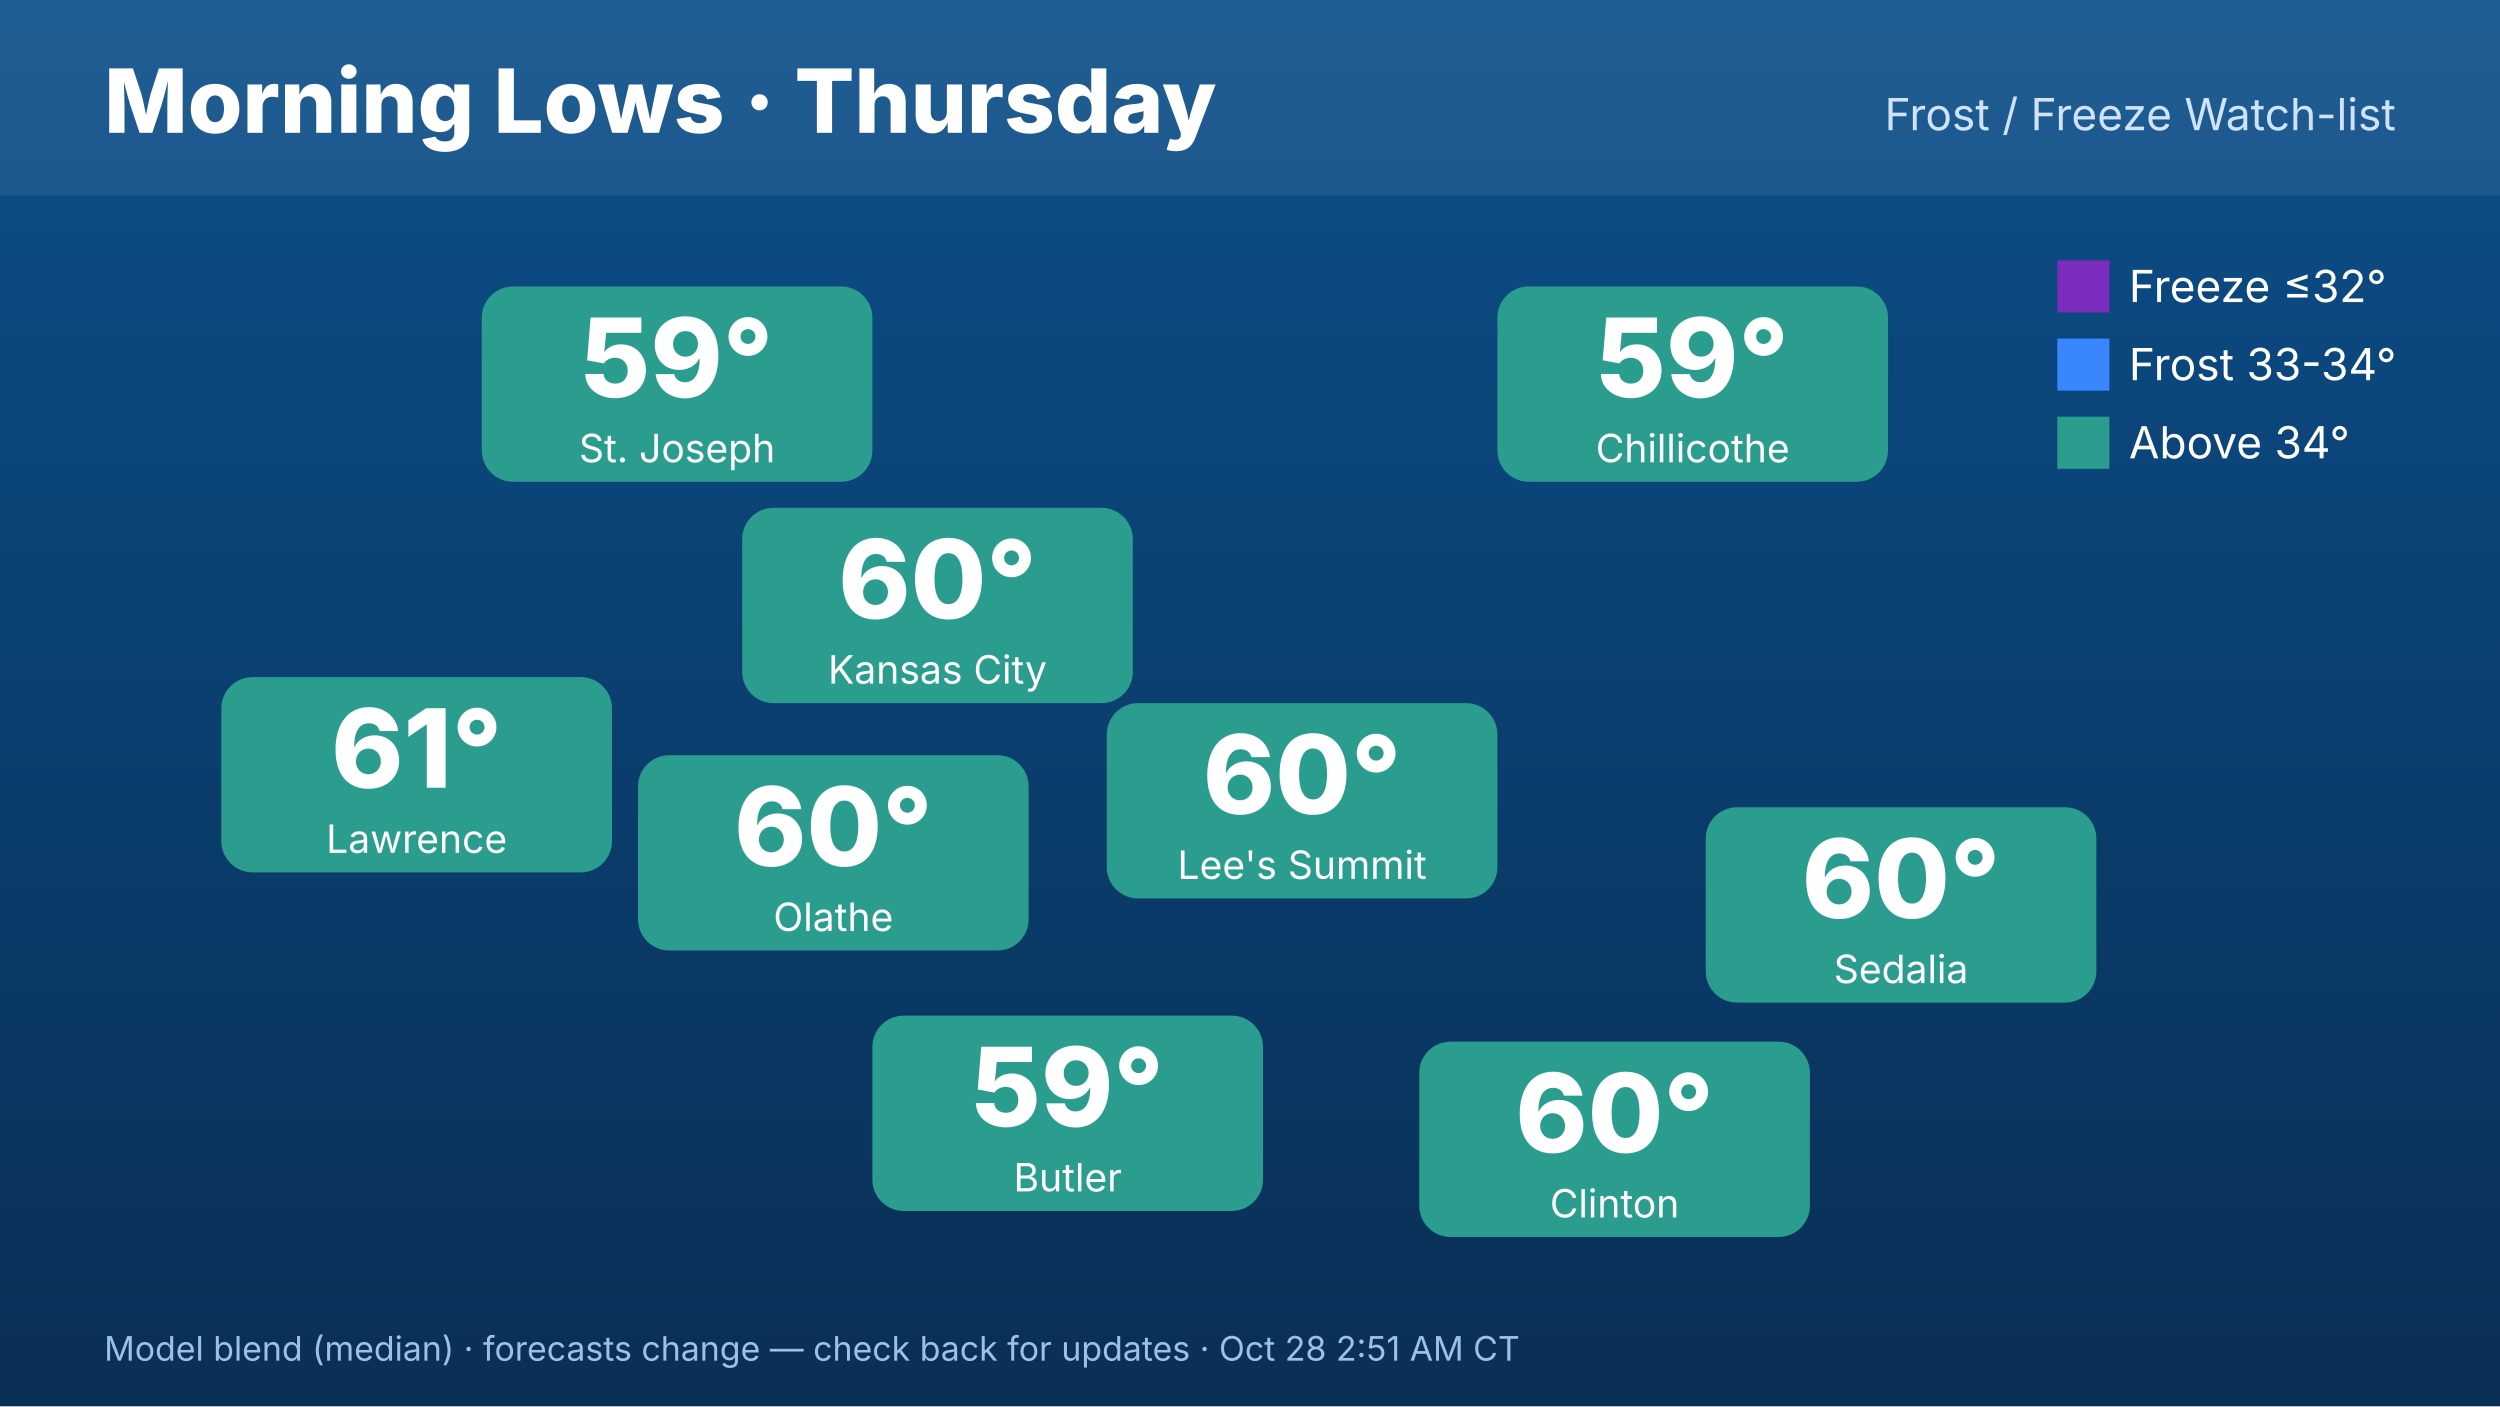
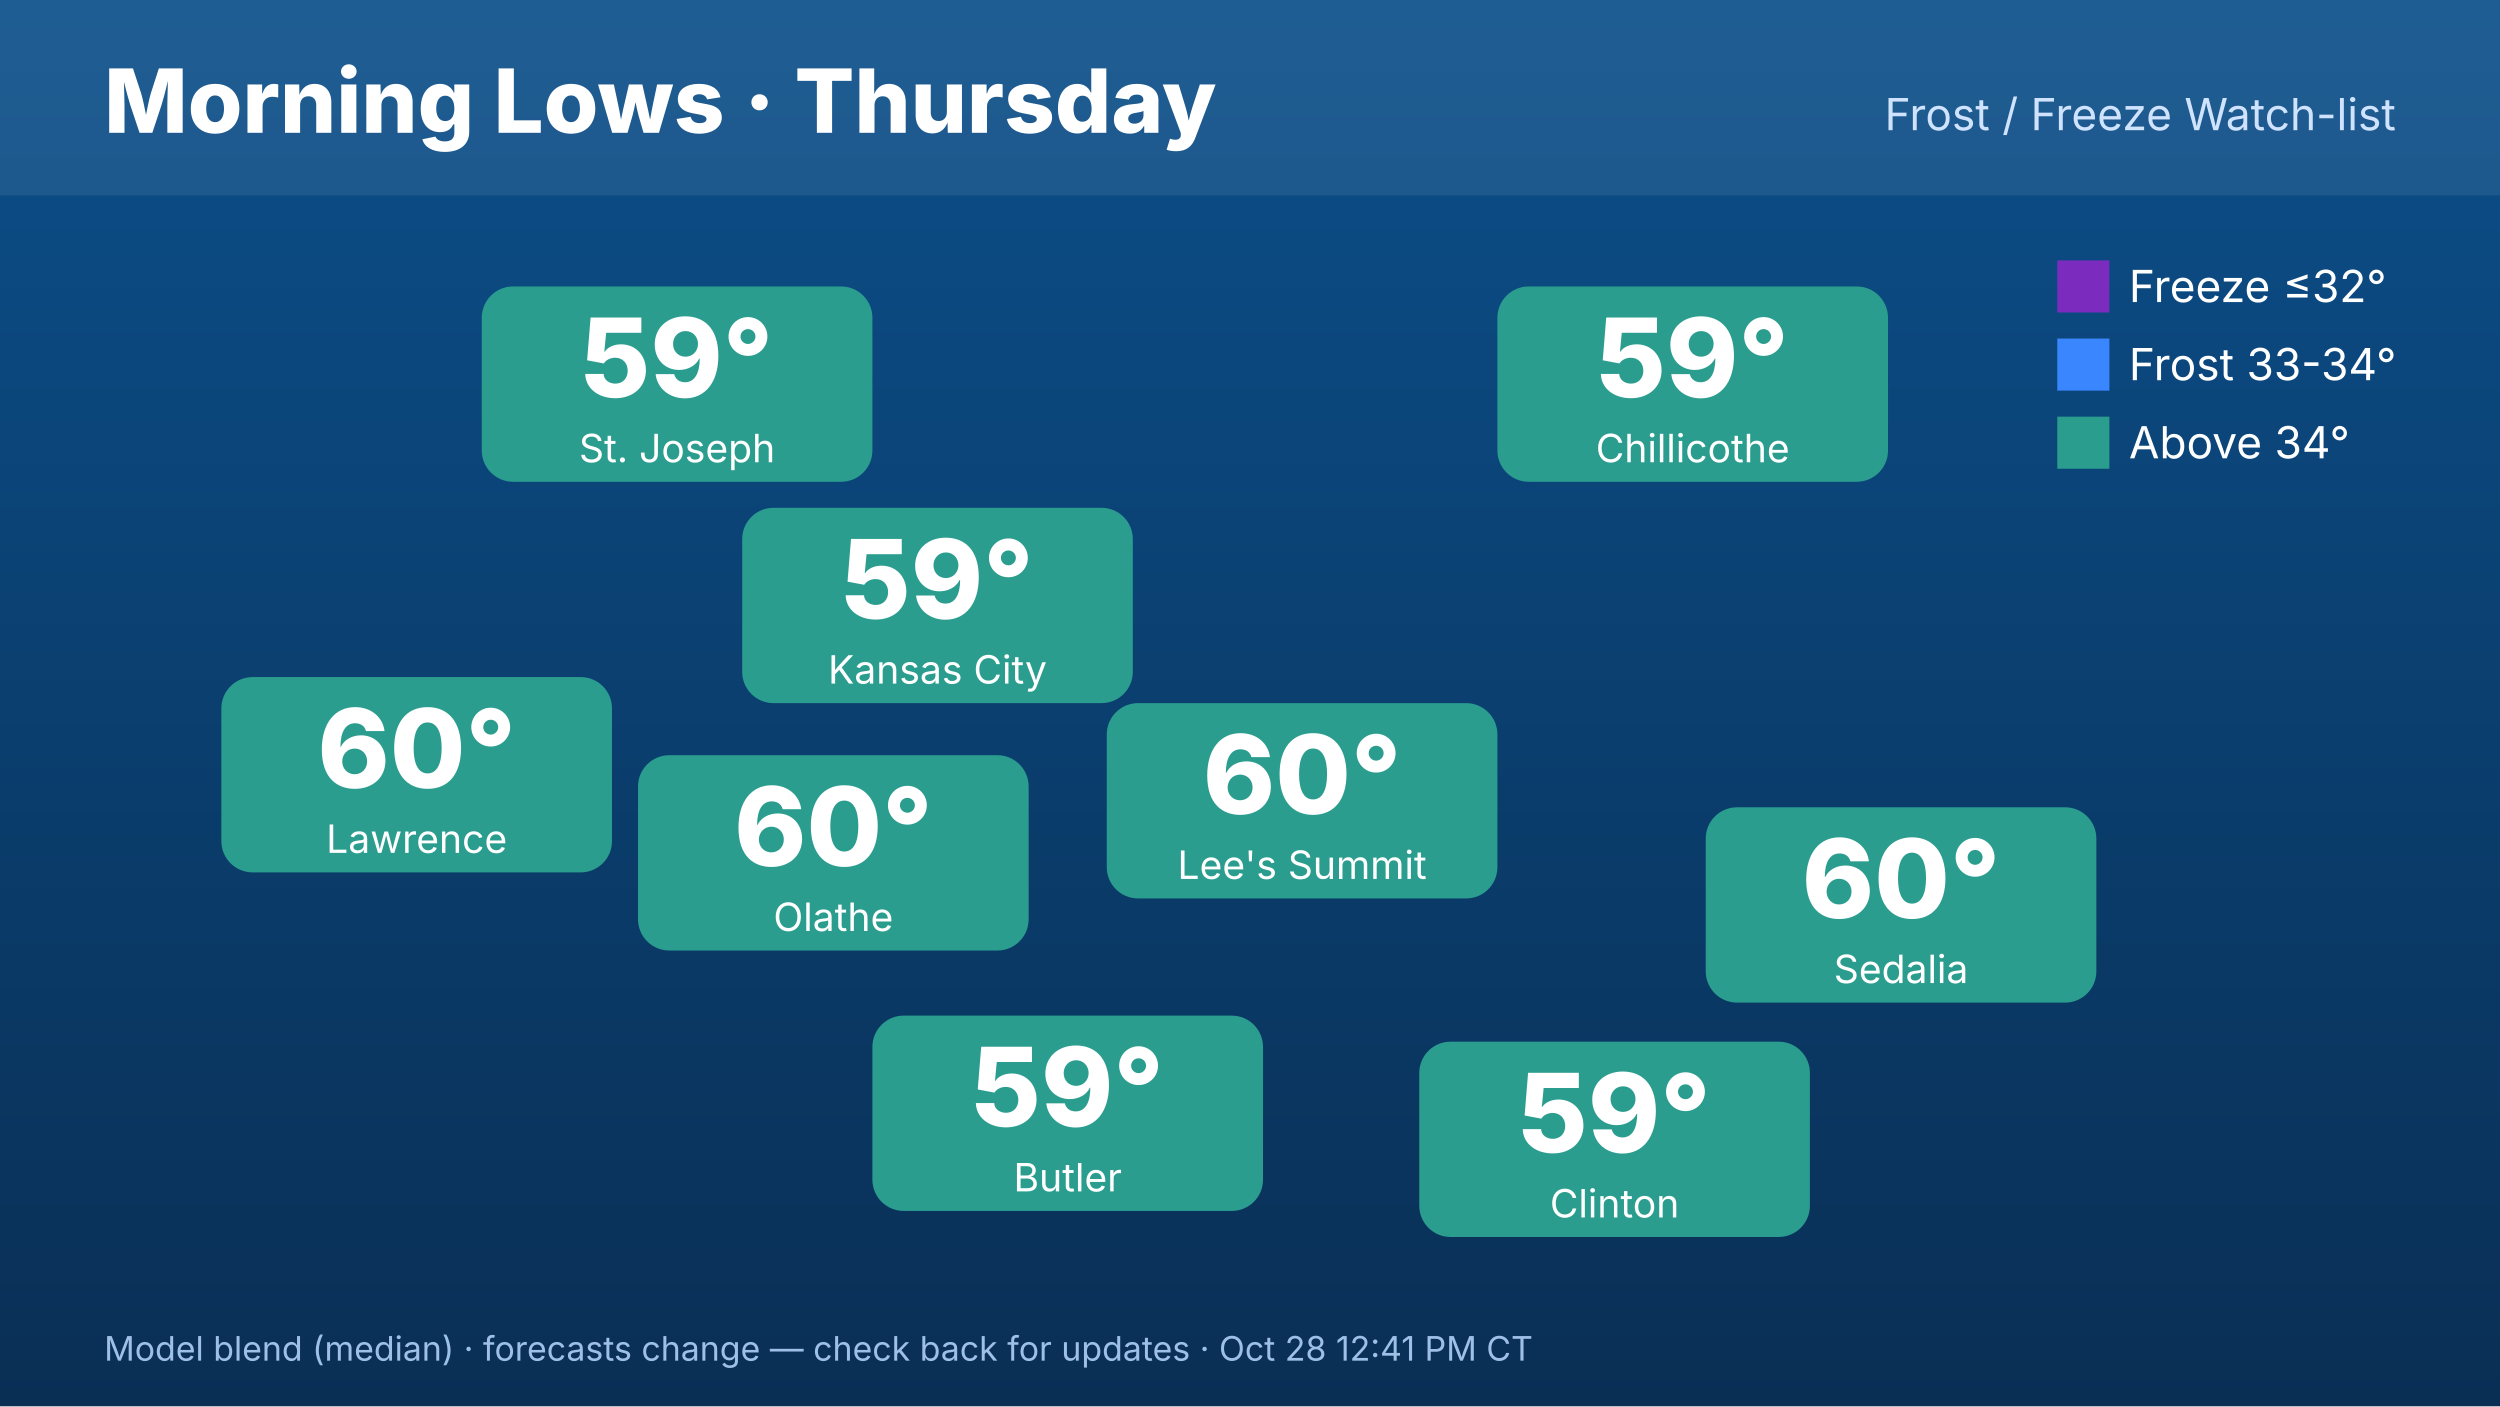
<svg xmlns="http://www.w3.org/2000/svg" width="1920" height="1080" viewBox="0 0 1920 1080" font-family="Inter,Helvetica,Arial,sans-serif">
  <defs>
    <linearGradient id="bg" x1="0" y1="0" x2="0" y2="1">
      <stop offset="0" stop-color="#0b4f8a" />
      <stop offset="1" stop-color="#0a2f55" />
    </linearGradient>
  </defs>
  <rect width="1920" height="1080" fill="url(#bg)" />
  <rect x="0" y="0" width="1920" height="150" fill="#ffffff" opacity=".08" />
  <text x="80" y="102" font-size="68" font-weight="800" fill="#fff">Morning Lows · Thursday</text>
  <text x="1840" y="100" font-size="34" fill="#cfe3ff" text-anchor="end">Frost / Freeze Watch-list</text>
  <rect x="570" y="390" width="300" height="150" rx="24" fill="#2a9d8f" />
-   <text x="720" y="475" font-size="84" font-weight="800" fill="#fff" text-anchor="middle">60°</text>
+   <text x="720" y="475" font-size="84" font-weight="800" fill="#fff" text-anchor="middle">59°</text>
  <text x="720" y="525" font-size="30" fill="#fff" text-anchor="middle">Kansas City</text>
  <rect x="370" y="220" width="300" height="150" rx="24" fill="#2a9d8f" />
  <text x="520" y="305" font-size="84" font-weight="800" fill="#fff" text-anchor="middle">59°</text>
  <text x="520" y="355" font-size="30" fill="#fff" text-anchor="middle">St. Joseph</text>
  <rect x="170" y="520" width="300" height="150" rx="24" fill="#2a9d8f" />
-   <text x="320" y="605" font-size="84" font-weight="800" fill="#fff" text-anchor="middle">61°</text>
+   <text x="320" y="605" font-size="84" font-weight="800" fill="#fff" text-anchor="middle">60°</text>
  <text x="320" y="655" font-size="30" fill="#fff" text-anchor="middle">Lawrence</text>
  <rect x="1150" y="220" width="300" height="150" rx="24" fill="#2a9d8f" />
  <text x="1300" y="305" font-size="84" font-weight="800" fill="#fff" text-anchor="middle">59°</text>
  <text x="1300" y="355" font-size="30" fill="#fff" text-anchor="middle">Chillicothe</text>
  <rect x="1310" y="620" width="300" height="150" rx="24" fill="#2a9d8f" />
  <text x="1460" y="705" font-size="84" font-weight="800" fill="#fff" text-anchor="middle">60°</text>
  <text x="1460" y="755" font-size="30" fill="#fff" text-anchor="middle">Sedalia</text>
  <rect x="1090" y="800" width="300" height="150" rx="24" fill="#2a9d8f" />
-   <text x="1240" y="885" font-size="84" font-weight="800" fill="#fff" text-anchor="middle">60°</text>
+   <text x="1240" y="885" font-size="84" font-weight="800" fill="#fff" text-anchor="middle">59°</text>
  <text x="1240" y="935" font-size="30" fill="#fff" text-anchor="middle">Clinton</text>
  <rect x="670" y="780" width="300" height="150" rx="24" fill="#2a9d8f" />
  <text x="820" y="865" font-size="84" font-weight="800" fill="#fff" text-anchor="middle">59°</text>
  <text x="820" y="915" font-size="30" fill="#fff" text-anchor="middle">Butler</text>
  <rect x="490" y="580" width="300" height="150" rx="24" fill="#2a9d8f" />
  <text x="640" y="665" font-size="84" font-weight="800" fill="#fff" text-anchor="middle">60°</text>
  <text x="640" y="715" font-size="30" fill="#fff" text-anchor="middle">Olathe</text>
  <rect x="850" y="540" width="300" height="150" rx="24" fill="#2a9d8f" />
  <text x="1000" y="625" font-size="84" font-weight="800" fill="#fff" text-anchor="middle">60°</text>
  <text x="1000" y="675" font-size="30" fill="#fff" text-anchor="middle">Lee's Summit</text>
  <g font-size="34" fill="#fff">
    <rect x="1580" y="200" width="40" height="40" fill="#7b2cbf" />
    <text x="1635" y="232">Freeze ≤32°</text>
    <rect x="1580" y="260" width="40" height="40" fill="#3a86ff" />
    <text x="1635" y="292">Frost 33-34°</text>
    <rect x="1580" y="320" width="40" height="40" fill="#2a9d8f" />
    <text x="1635" y="352">Above 34°</text>
  </g>
-   <text x="80" y="1045" font-size="26" fill="#9fc0e6">Model blend (median) · forecasts change — check back for updates · Oct 28 2:51 AM CT</text>
+   <text x="80" y="1045" font-size="26" fill="#9fc0e6">Model blend (median) · forecasts change — check back for updates · Oct 28 12:41 PM CT</text>
</svg>
